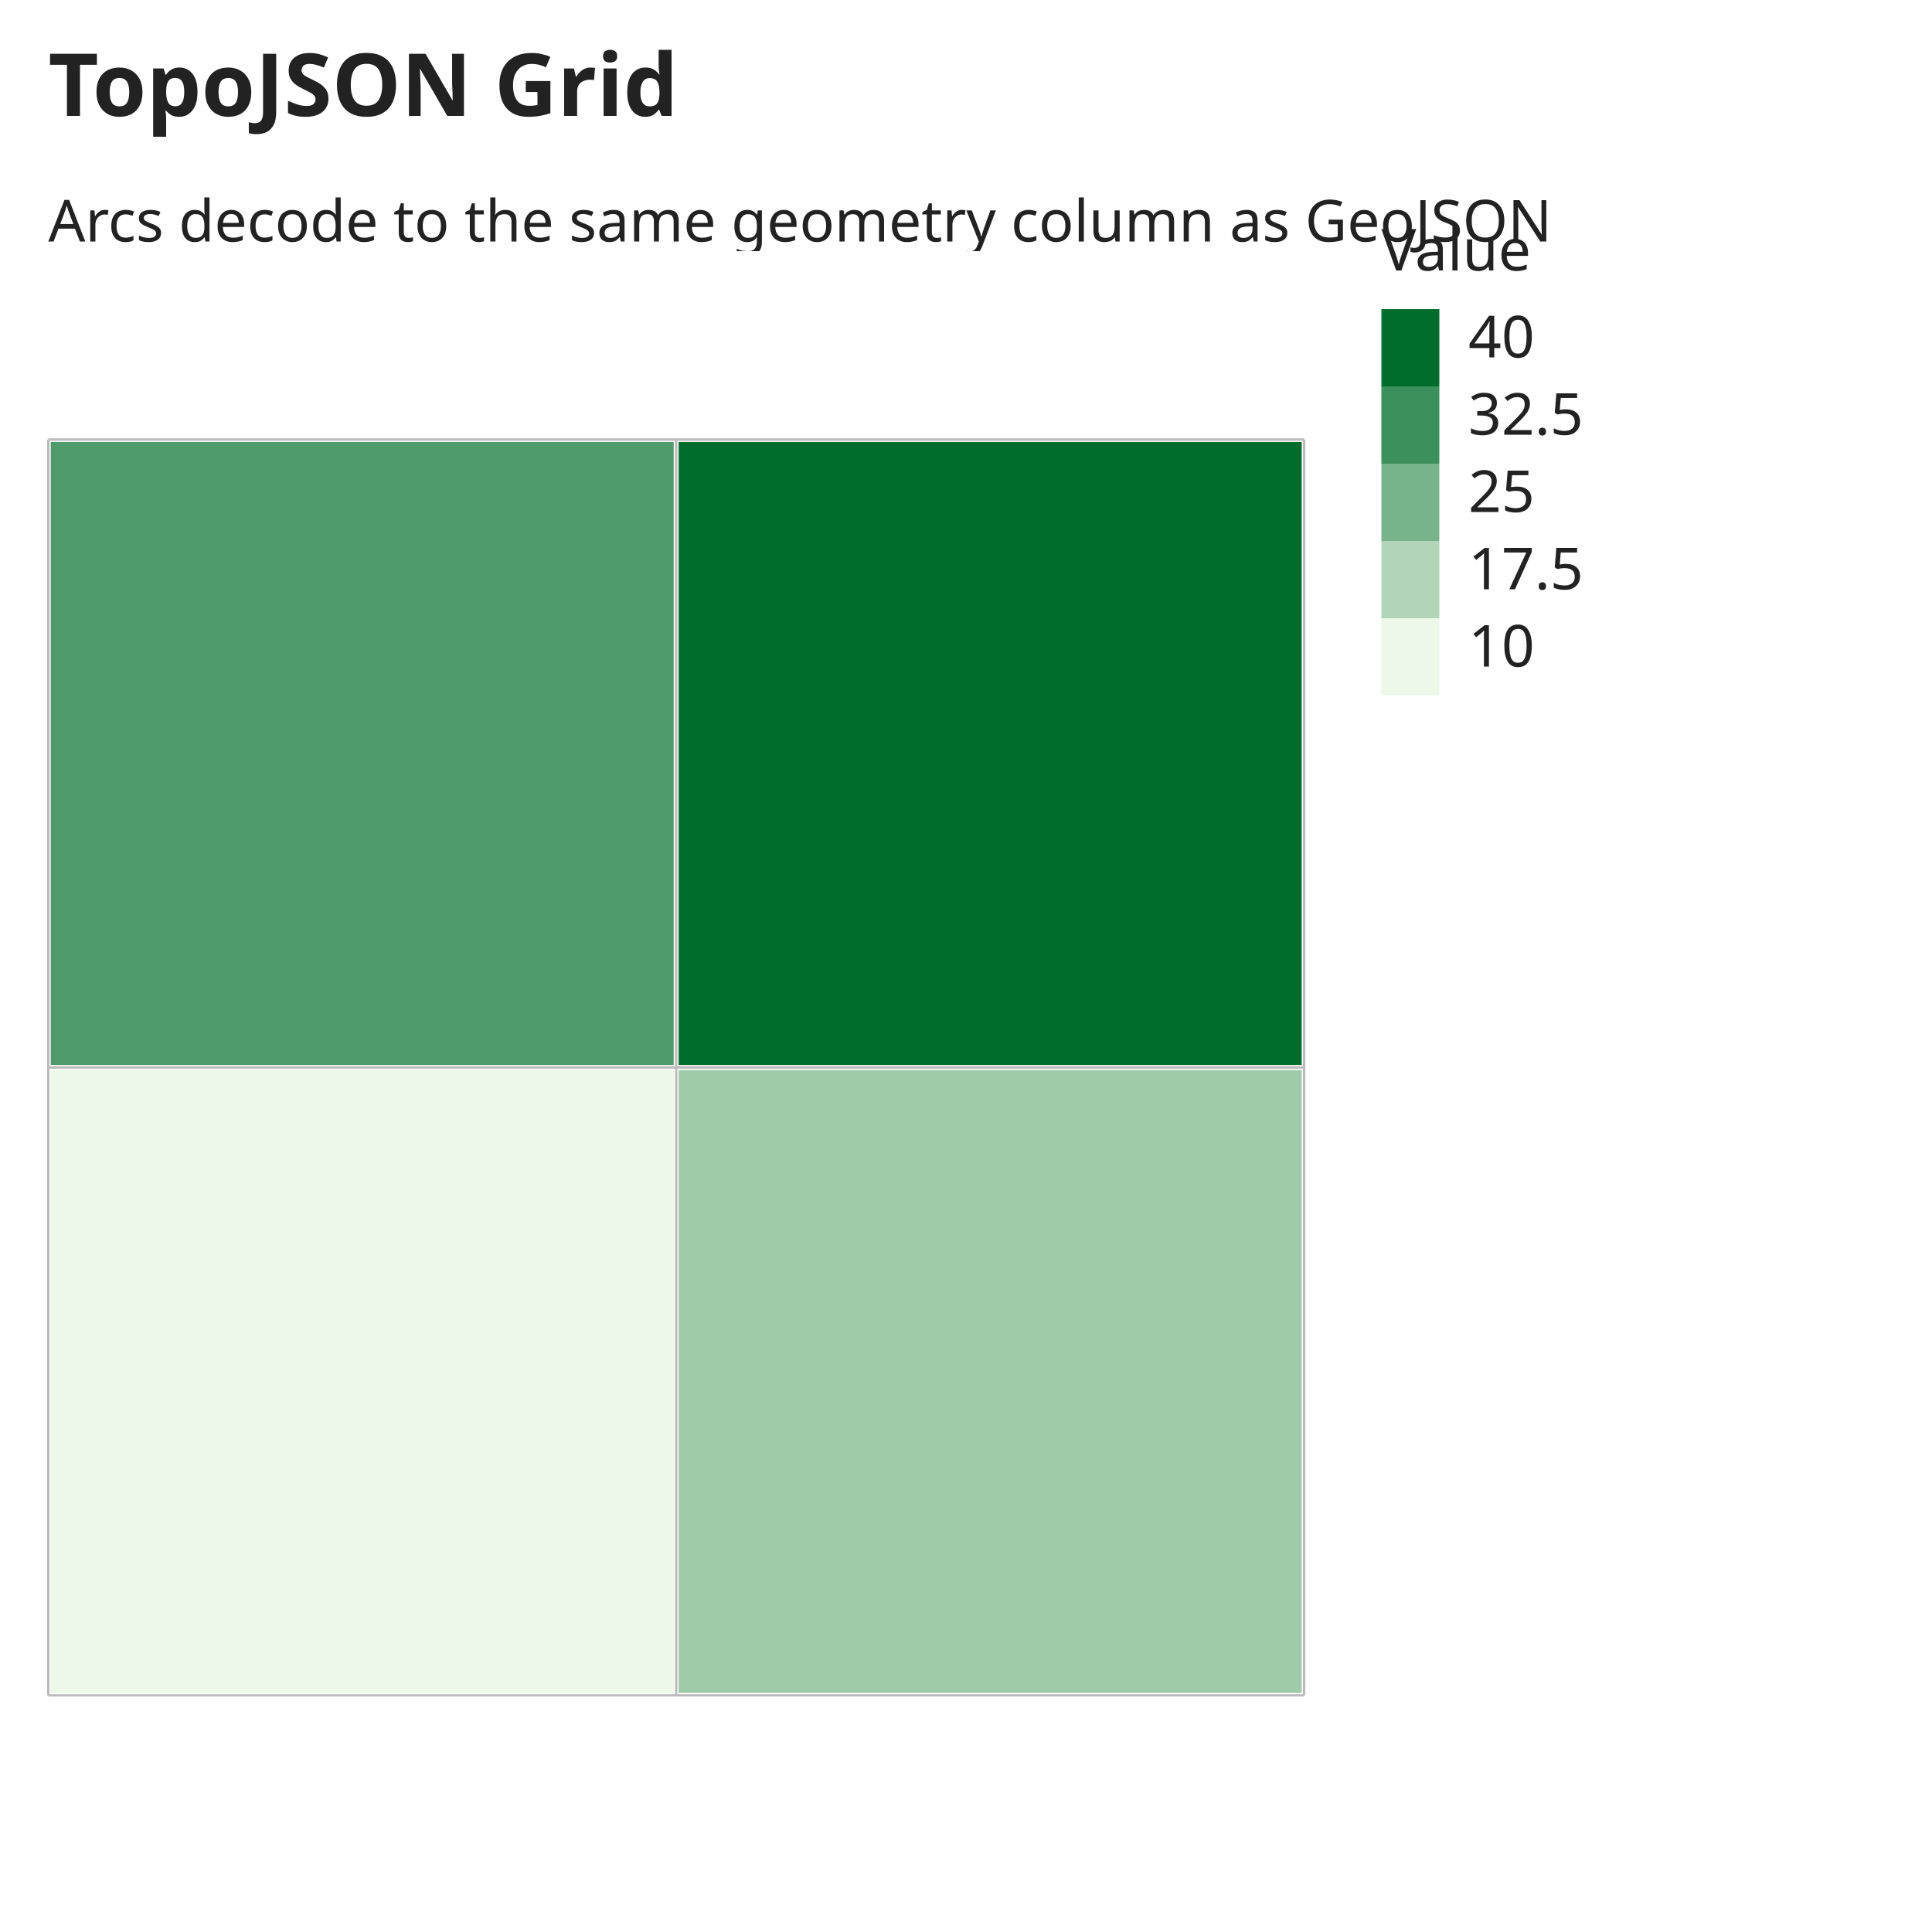
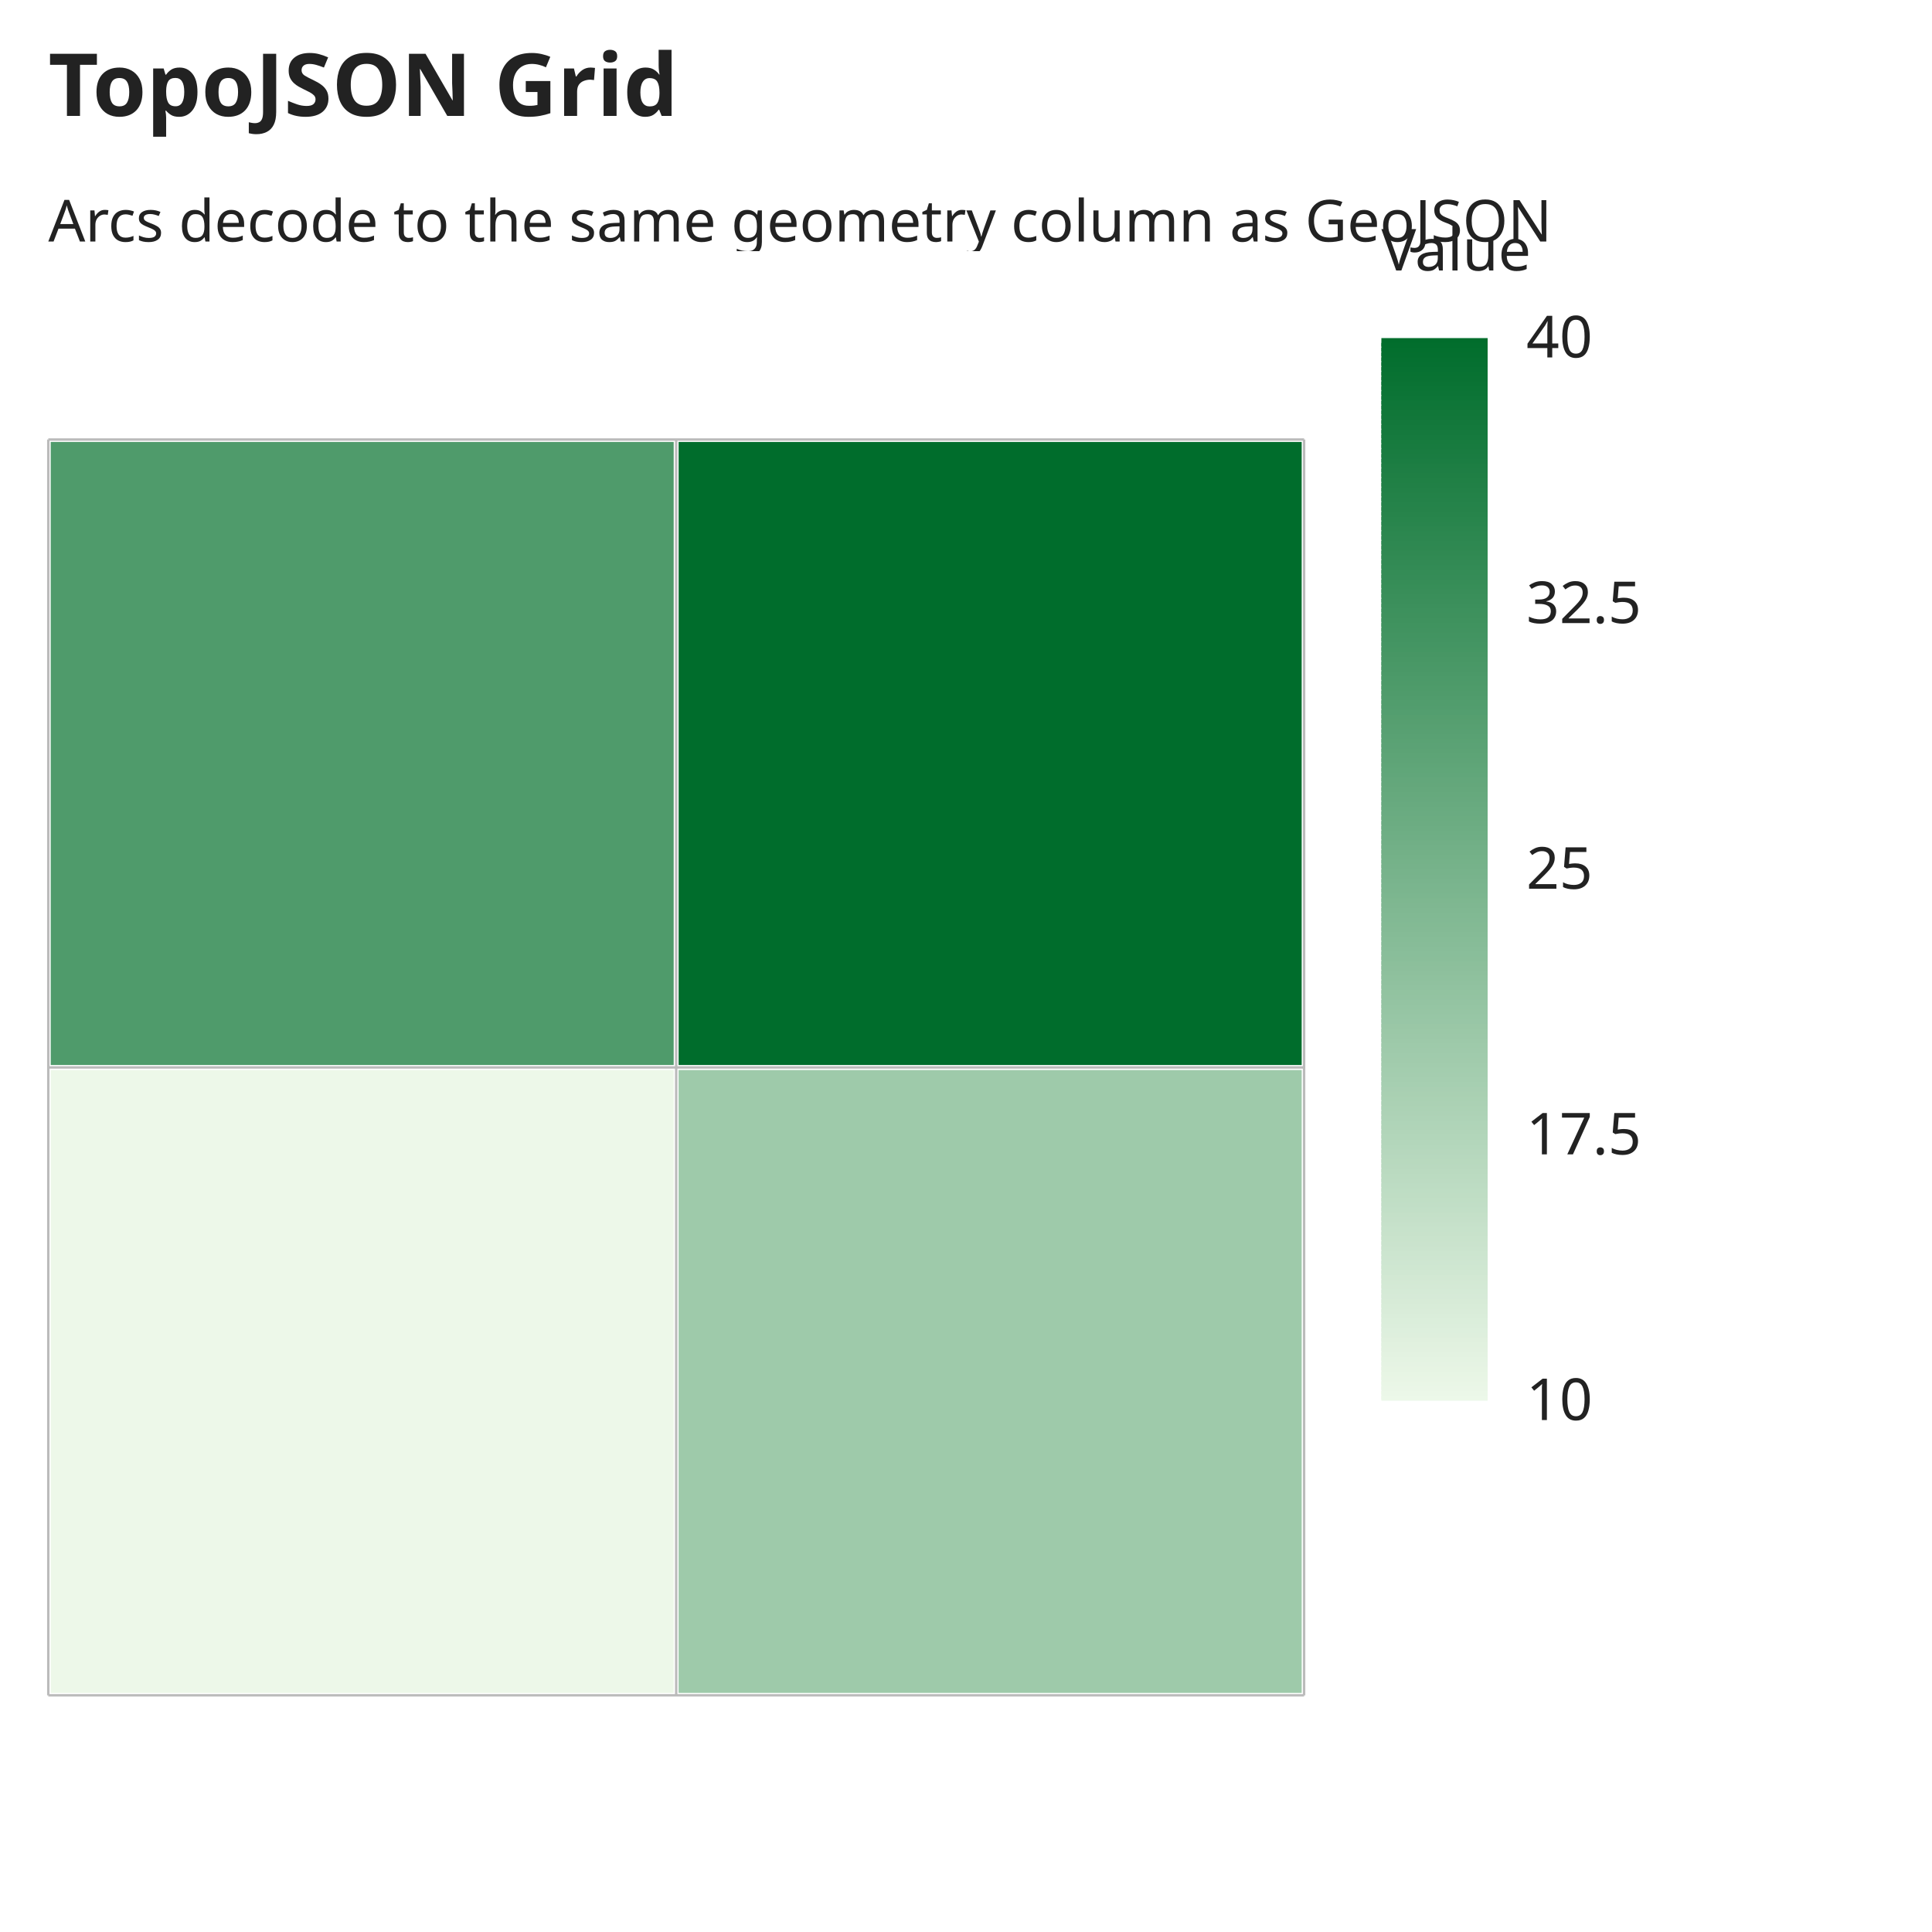
<svg xmlns="http://www.w3.org/2000/svg" width="400" height="400" viewBox="0 0 400 400" role="img" aria-label="TopoJSON Grid">
  <rect class="algraf-background" x="0" y="0" width="400" height="400" fill="#ffffff" />
  <text class="algraf-title" x="10" y="24" font-family="system-ui, sans-serif" font-size="18" font-weight="600" fill="#222222">TopoJSON Grid</text>
  <text class="algraf-subtitle" x="10" y="50" font-family="system-ui, sans-serif" font-size="12" fill="#222222">Arcs decode to the same geometry column as GeoJSON</text>
  <rect class="algraf-plot-area" x="10" y="52" width="260" height="338" fill="#ffffff" />
  <g class="algraf-layer algraf-geom-geo">
    <path d="M10 351L140 351L140 221L10 221L10 351Z" fill="#edf8e9" fill-rule="evenodd" stroke="#ffffff" stroke-width="1" />
    <path d="M140 351L270 351L270 221L140 221L140 351Z" fill="#9ecaaa" fill-rule="evenodd" stroke="#ffffff" stroke-width="1" />
    <path d="M10 221L140 221L140 91L10 91L10 221Z" fill="#4f9b6b" fill-rule="evenodd" stroke="#ffffff" stroke-width="1" />
    <path d="M140 221L270 221L270 91L140 91L140 221Z" fill="#006d2c" fill-rule="evenodd" stroke="#ffffff" stroke-width="1" />
  </g>
  <g class="algraf-layer algraf-geom-graticule">
    <path d="M10 351L10 346.667L10 342.333L10 338L10 333.667L10 329.333L10 325L10 320.667L10 316.333L10 312L10 307.667L10 303.333L10 299L10 294.667L10 290.333L10 286L10 281.667L10 277.333L10 273L10 268.667L10 264.333L10 260L10 255.667L10 251.333L10 247L10 242.667L10 238.333L10 234L10 229.667L10 225.333L10 221L10 216.667L10 212.333L10 208L10 203.667L10 199.333L10 195L10 190.667L10 186.333L10 182L10 177.667L10 173.333L10 169L10 164.667L10 160.333L10 156L10 151.667L10 147.333L10 143L10 138.667L10 134.333L10 130L10 125.667L10 121.333L10 117L10 112.667L10 108.333L10 104L10 99.667L10 95.333L10 91M140 351L140 346.667L140 342.333L140 338L140 333.667L140 329.333L140 325L140 320.667L140 316.333L140 312L140 307.667L140 303.333L140 299L140 294.667L140 290.333L140 286L140 281.667L140 277.333L140 273L140 268.667L140 264.333L140 260L140 255.667L140 251.333L140 247L140 242.667L140 238.333L140 234L140 229.667L140 225.333L140 221L140 216.667L140 212.333L140 208L140 203.667L140 199.333L140 195L140 190.667L140 186.333L140 182L140 177.667L140 173.333L140 169L140 164.667L140 160.333L140 156L140 151.667L140 147.333L140 143L140 138.667L140 134.333L140 130L140 125.667L140 121.333L140 117L140 112.667L140 108.333L140 104L140 99.667L140 95.333L140 91M270 351L270 346.667L270 342.333L270 338L270 333.667L270 329.333L270 325L270 320.667L270 316.333L270 312L270 307.667L270 303.333L270 299L270 294.667L270 290.333L270 286L270 281.667L270 277.333L270 273L270 268.667L270 264.333L270 260L270 255.667L270 251.333L270 247L270 242.667L270 238.333L270 234L270 229.667L270 225.333L270 221L270 216.667L270 212.333L270 208L270 203.667L270 199.333L270 195L270 190.667L270 186.333L270 182L270 177.667L270 173.333L270 169L270 164.667L270 160.333L270 156L270 151.667L270 147.333L270 143L270 138.667L270 134.333L270 130L270 125.667L270 121.333L270 117L270 112.667L270 108.333L270 104L270 99.667L270 95.333L270 91M10 351L14.333 351L18.667 351L23 351L27.333 351L31.667 351L36 351L40.333 351L44.667 351L49 351L53.333 351L57.667 351L62 351L66.333 351L70.667 351L75 351L79.333 351L83.667 351L88 351L92.333 351L96.667 351L101 351L105.333 351L109.667 351L114 351L118.333 351L122.667 351L127 351L131.333 351L135.667 351L140 351L144.333 351L148.667 351L153 351L157.333 351L161.667 351L166 351L170.333 351L174.667 351L179 351L183.333 351L187.667 351L192 351L196.333 351L200.667 351L205 351L209.333 351L213.667 351L218 351L222.333 351L226.667 351L231 351L235.333 351L239.667 351L244 351L248.333 351L252.667 351L257 351L261.333 351L265.667 351L270 351M10 221L14.333 221L18.667 221L23 221L27.333 221L31.667 221L36 221L40.333 221L44.667 221L49 221L53.333 221L57.667 221L62 221L66.333 221L70.667 221L75 221L79.333 221L83.667 221L88 221L92.333 221L96.667 221L101 221L105.333 221L109.667 221L114 221L118.333 221L122.667 221L127 221L131.333 221L135.667 221L140 221L144.333 221L148.667 221L153 221L157.333 221L161.667 221L166 221L170.333 221L174.667 221L179 221L183.333 221L187.667 221L192 221L196.333 221L200.667 221L205 221L209.333 221L213.667 221L218 221L222.333 221L226.667 221L231 221L235.333 221L239.667 221L244 221L248.333 221L252.667 221L257 221L261.333 221L265.667 221L270 221M10 91L14.333 91L18.667 91L23 91L27.333 91L31.667 91L36 91L40.333 91L44.667 91L49 91L53.333 91L57.667 91L62 91L66.333 91L70.667 91L75 91L79.333 91L83.667 91L88 91L92.333 91L96.667 91L101 91L105.333 91L109.667 91L114 91L118.333 91L122.667 91L127 91L131.333 91L135.667 91L140 91L144.333 91L148.667 91L153 91L157.333 91L161.667 91L166 91L170.333 91L174.667 91L179 91L183.333 91L187.667 91L192 91L196.333 91L200.667 91L205 91L209.333 91L213.667 91L218 91L222.333 91L226.667 91L231 91L235.333 91L239.667 91L244 91L248.333 91L252.667 91L257 91L261.333 91L265.667 91L270 91" fill="none" stroke="#bbbbbb" stroke-width="0.5" />
  </g>
  <g class="algraf-legends">
    <text x="286" y="56" text-anchor="start" font-family="system-ui, sans-serif" font-size="12" fill="#222222">Value</text>
-     <rect x="286" y="64" width="12" height="16" fill="#006d2c" />
-     <text x="304" y="74" text-anchor="start" font-family="system-ui, sans-serif" font-size="12" fill="#222222">40</text>
-     <rect x="286" y="80" width="12" height="16" fill="#3b905b" />
-     <text x="304" y="90" text-anchor="start" font-family="system-ui, sans-serif" font-size="12" fill="#222222">32.5</text>
-     <rect x="286" y="96" width="12" height="16" fill="#77b38b" />
-     <text x="304" y="106" text-anchor="start" font-family="system-ui, sans-serif" font-size="12" fill="#222222">25</text>
-     <rect x="286" y="112" width="12" height="16" fill="#b2d5ba" />
-     <text x="304" y="122" text-anchor="start" font-family="system-ui, sans-serif" font-size="12" fill="#222222">17.5</text>
-     <rect x="286" y="128" width="12" height="16" fill="#edf8e9" />
-     <text x="304" y="138" text-anchor="start" font-family="system-ui, sans-serif" font-size="12" fill="#222222">10</text>
+     <rect x="286" y="70" width="22" height="1.75" fill="#016d2c" />
+     <rect x="286" y="71" width="22" height="1.75" fill="#026e2d" />
+     <rect x="286" y="72" width="22" height="1.75" fill="#036f2e" />
+     <rect x="286" y="73" width="22" height="1.75" fill="#046f2f" />
+     <rect x="286" y="74" width="22" height="1.75" fill="#057030" />
+     <rect x="286" y="75" width="22" height="1.75" fill="#067031" />
+     <rect x="286" y="76" width="22" height="1.75" fill="#077132" />
+     <rect x="286" y="77" width="22" height="1.75" fill="#087232" />
+     <rect x="286" y="78" width="22" height="1.75" fill="#097233" />
+     <rect x="286" y="79" width="22" height="1.75" fill="#0a7334" />
+     <rect x="286" y="80" width="22" height="1.75" fill="#0b7435" />
+     <rect x="286" y="81" width="22" height="1.75" fill="#0c7436" />
+     <rect x="286" y="82" width="22" height="1.75" fill="#0d7537" />
+     <rect x="286" y="83" width="22" height="1.75" fill="#0f7638" />
+     <rect x="286" y="84" width="22" height="1.75" fill="#107638" />
+     <rect x="286" y="85" width="22" height="1.75" fill="#117739" />
+     <rect x="286" y="86" width="22" height="1.75" fill="#12773a" />
+     <rect x="286" y="87" width="22" height="1.75" fill="#13783b" />
+     <rect x="286" y="88" width="22" height="1.75" fill="#14793c" />
+     <rect x="286" y="89" width="22" height="1.75" fill="#15793d" />
+     <rect x="286" y="90" width="22" height="1.75" fill="#167a3e" />
+     <rect x="286" y="91" width="22" height="1.75" fill="#177b3e" />
+     <rect x="286" y="92" width="22" height="1.75" fill="#187b3f" />
+     <rect x="286" y="93" width="22" height="1.75" fill="#197c40" />
+     <rect x="286" y="94" width="22" height="1.75" fill="#1a7c41" />
+     <rect x="286" y="95" width="22" height="1.75" fill="#1b7d42" />
+     <rect x="286" y="96" width="22" height="1.75" fill="#1d7e43" />
+     <rect x="286" y="97" width="22" height="1.75" fill="#1e7e44" />
+     <rect x="286" y="98" width="22" height="1.75" fill="#1f7f44" />
+     <rect x="286" y="99" width="22" height="1.75" fill="#208045" />
+     <rect x="286" y="100" width="22" height="1.75" fill="#218046" />
+     <rect x="286" y="101" width="22" height="1.75" fill="#228147" />
+     <rect x="286" y="102" width="22" height="1.75" fill="#238248" />
+     <rect x="286" y="103" width="22" height="1.75" fill="#248249" />
+     <rect x="286" y="104" width="22" height="1.75" fill="#25834a" />
+     <rect x="286" y="105" width="22" height="1.75" fill="#26834a" />
+     <rect x="286" y="106" width="22" height="1.75" fill="#27844b" />
+     <rect x="286" y="107" width="22" height="1.75" fill="#28854c" />
+     <rect x="286" y="108" width="22" height="1.75" fill="#29854d" />
+     <rect x="286" y="109" width="22" height="1.75" fill="#2b864e" />
+     <rect x="286" y="110" width="22" height="1.75" fill="#2c874f" />
+     <rect x="286" y="111" width="22" height="1.75" fill="#2d8750" />
+     <rect x="286" y="112" width="22" height="1.75" fill="#2e8851" />
+     <rect x="286" y="113" width="22" height="1.75" fill="#2f8851" />
+     <rect x="286" y="114" width="22" height="1.75" fill="#308952" />
+     <rect x="286" y="115" width="22" height="1.75" fill="#318a53" />
+     <rect x="286" y="116" width="22" height="1.75" fill="#328a54" />
+     <rect x="286" y="117" width="22" height="1.75" fill="#338b55" />
+     <rect x="286" y="118" width="22" height="1.75" fill="#348c56" />
+     <rect x="286" y="119" width="22" height="1.75" fill="#358c57" />
+     <rect x="286" y="120" width="22" height="1.75" fill="#368d57" />
+     <rect x="286" y="121" width="22" height="1.75" fill="#378e58" />
+     <rect x="286" y="122" width="22" height="1.75" fill="#398e59" />
+     <rect x="286" y="123" width="22" height="1.75" fill="#3a8f5a" />
+     <rect x="286" y="124" width="22" height="1.75" fill="#3b8f5b" />
+     <rect x="286" y="125" width="22" height="1.75" fill="#3c905c" />
+     <rect x="286" y="126" width="22" height="1.75" fill="#3d915d" />
+     <rect x="286" y="127" width="22" height="1.75" fill="#3e915d" />
+     <rect x="286" y="128" width="22" height="1.75" fill="#3f925e" />
+     <rect x="286" y="129" width="22" height="1.75" fill="#40935f" />
+     <rect x="286" y="130" width="22" height="1.75" fill="#419360" />
+     <rect x="286" y="131" width="22" height="1.75" fill="#429461" />
+     <rect x="286" y="132" width="22" height="1.75" fill="#439462" />
+     <rect x="286" y="133" width="22" height="1.75" fill="#449563" />
+     <rect x="286" y="134" width="22" height="1.75" fill="#459663" />
+     <rect x="286" y="135" width="22" height="1.75" fill="#479664" />
+     <rect x="286" y="136" width="22" height="1.75" fill="#489765" />
+     <rect x="286" y="137" width="22" height="1.75" fill="#499866" />
+     <rect x="286" y="138" width="22" height="1.75" fill="#4a9867" />
+     <rect x="286" y="139" width="22" height="1.75" fill="#4b9968" />
+     <rect x="286" y="140" width="22" height="1.75" fill="#4c9a69" />
+     <rect x="286" y="141" width="22" height="1.75" fill="#4d9a69" />
+     <rect x="286" y="142" width="22" height="1.75" fill="#4e9b6a" />
+     <rect x="286" y="143" width="22" height="1.75" fill="#4f9b6b" />
+     <rect x="286" y="144" width="22" height="1.75" fill="#509c6c" />
+     <rect x="286" y="145" width="22" height="1.75" fill="#519d6d" />
+     <rect x="286" y="146" width="22" height="1.75" fill="#529d6e" />
+     <rect x="286" y="147" width="22" height="1.75" fill="#539e6f" />
+     <rect x="286" y="148" width="22" height="1.75" fill="#559f6f" />
+     <rect x="286" y="149" width="22" height="1.75" fill="#569f70" />
+     <rect x="286" y="150" width="22" height="1.75" fill="#57a071" />
+     <rect x="286" y="151" width="22" height="1.75" fill="#58a072" />
+     <rect x="286" y="152" width="22" height="1.75" fill="#59a173" />
+     <rect x="286" y="153" width="22" height="1.75" fill="#5aa274" />
+     <rect x="286" y="154" width="22" height="1.75" fill="#5ba275" />
+     <rect x="286" y="155" width="22" height="1.75" fill="#5ca375" />
+     <rect x="286" y="156" width="22" height="1.75" fill="#5da476" />
+     <rect x="286" y="157" width="22" height="1.75" fill="#5ea477" />
+     <rect x="286" y="158" width="22" height="1.75" fill="#5fa578" />
+     <rect x="286" y="159" width="22" height="1.75" fill="#60a679" />
+     <rect x="286" y="160" width="22" height="1.75" fill="#61a67a" />
+     <rect x="286" y="161" width="22" height="1.75" fill="#63a77b" />
+     <rect x="286" y="162" width="22" height="1.75" fill="#64a77b" />
+     <rect x="286" y="163" width="22" height="1.75" fill="#65a87c" />
+     <rect x="286" y="164" width="22" height="1.75" fill="#66a97d" />
+     <rect x="286" y="165" width="22" height="1.75" fill="#67a97e" />
+     <rect x="286" y="166" width="22" height="1.75" fill="#68aa7f" />
+     <rect x="286" y="167" width="22" height="1.75" fill="#69ab80" />
+     <rect x="286" y="168" width="22" height="1.75" fill="#6aab81" />
+     <rect x="286" y="169" width="22" height="1.75" fill="#6bac81" />
+     <rect x="286" y="170" width="22" height="1.75" fill="#6cac82" />
+     <rect x="286" y="171" width="22" height="1.75" fill="#6dad83" />
+     <rect x="286" y="172" width="22" height="1.75" fill="#6eae84" />
+     <rect x="286" y="173" width="22" height="1.75" fill="#6fae85" />
+     <rect x="286" y="174" width="22" height="1.75" fill="#71af86" />
+     <rect x="286" y="175" width="22" height="1.75" fill="#72b087" />
+     <rect x="286" y="176" width="22" height="1.75" fill="#73b087" />
+     <rect x="286" y="177" width="22" height="1.75" fill="#74b188" />
+     <rect x="286" y="178" width="22" height="1.75" fill="#75b289" />
+     <rect x="286" y="179" width="22" height="1.75" fill="#76b28a" />
+     <rect x="286" y="180" width="22" height="1.75" fill="#77b38b" />
+     <rect x="286" y="181" width="22" height="1.75" fill="#78b38c" />
+     <rect x="286" y="182" width="22" height="1.75" fill="#79b48d" />
+     <rect x="286" y="183" width="22" height="1.75" fill="#7ab58e" />
+     <rect x="286" y="184" width="22" height="1.75" fill="#7bb58e" />
+     <rect x="286" y="185" width="22" height="1.75" fill="#7cb68f" />
+     <rect x="286" y="186" width="22" height="1.75" fill="#7eb790" />
+     <rect x="286" y="187" width="22" height="1.75" fill="#7fb791" />
+     <rect x="286" y="188" width="22" height="1.75" fill="#80b892" />
+     <rect x="286" y="189" width="22" height="1.75" fill="#81b993" />
+     <rect x="286" y="190" width="22" height="1.75" fill="#82b994" />
+     <rect x="286" y="191" width="22" height="1.75" fill="#83ba94" />
+     <rect x="286" y="192" width="22" height="1.75" fill="#84ba95" />
+     <rect x="286" y="193" width="22" height="1.75" fill="#85bb96" />
+     <rect x="286" y="194" width="22" height="1.75" fill="#86bc97" />
+     <rect x="286" y="195" width="22" height="1.75" fill="#87bc98" />
+     <rect x="286" y="196" width="22" height="1.75" fill="#88bd99" />
+     <rect x="286" y="197" width="22" height="1.75" fill="#89be9a" />
+     <rect x="286" y="198" width="22" height="1.75" fill="#8abe9a" />
+     <rect x="286" y="199" width="22" height="1.75" fill="#8cbf9b" />
+     <rect x="286" y="200" width="22" height="1.75" fill="#8dbf9c" />
+     <rect x="286" y="201" width="22" height="1.75" fill="#8ec09d" />
+     <rect x="286" y="202" width="22" height="1.75" fill="#8fc19e" />
+     <rect x="286" y="203" width="22" height="1.75" fill="#90c19f" />
+     <rect x="286" y="204" width="22" height="1.75" fill="#91c2a0" />
+     <rect x="286" y="205" width="22" height="1.75" fill="#92c3a0" />
+     <rect x="286" y="206" width="22" height="1.75" fill="#93c3a1" />
+     <rect x="286" y="207" width="22" height="1.75" fill="#94c4a2" />
+     <rect x="286" y="208" width="22" height="1.75" fill="#95c5a3" />
+     <rect x="286" y="209" width="22" height="1.75" fill="#96c5a4" />
+     <rect x="286" y="210" width="22" height="1.75" fill="#97c6a5" />
+     <rect x="286" y="211" width="22" height="1.75" fill="#98c6a6" />
+     <rect x="286" y="212" width="22" height="1.75" fill="#9ac7a6" />
+     <rect x="286" y="213" width="22" height="1.75" fill="#9bc8a7" />
+     <rect x="286" y="214" width="22" height="1.75" fill="#9cc8a8" />
+     <rect x="286" y="215" width="22" height="1.75" fill="#9dc9a9" />
+     <rect x="286" y="216" width="22" height="1.75" fill="#9ecaaa" />
+     <rect x="286" y="217" width="22" height="1.75" fill="#9fcaab" />
+     <rect x="286" y="218" width="22" height="1.75" fill="#a0cbac" />
+     <rect x="286" y="219" width="22" height="1.75" fill="#a1cbac" />
+     <rect x="286" y="220" width="22" height="1.75" fill="#a2ccad" />
+     <rect x="286" y="221" width="22" height="1.75" fill="#a3cdae" />
+     <rect x="286" y="222" width="22" height="1.75" fill="#a4cdaf" />
+     <rect x="286" y="223" width="22" height="1.75" fill="#a5ceb0" />
+     <rect x="286" y="224" width="22" height="1.75" fill="#a6cfb1" />
+     <rect x="286" y="225" width="22" height="1.75" fill="#a8cfb2" />
+     <rect x="286" y="226" width="22" height="1.75" fill="#a9d0b2" />
+     <rect x="286" y="227" width="22" height="1.75" fill="#aad1b3" />
+     <rect x="286" y="228" width="22" height="1.75" fill="#abd1b4" />
+     <rect x="286" y="229" width="22" height="1.75" fill="#acd2b5" />
+     <rect x="286" y="230" width="22" height="1.75" fill="#add2b6" />
+     <rect x="286" y="231" width="22" height="1.75" fill="#aed3b7" />
+     <rect x="286" y="232" width="22" height="1.75" fill="#afd4b8" />
+     <rect x="286" y="233" width="22" height="1.75" fill="#b0d4b8" />
+     <rect x="286" y="234" width="22" height="1.75" fill="#b1d5b9" />
+     <rect x="286" y="235" width="22" height="1.75" fill="#b2d6ba" />
+     <rect x="286" y="236" width="22" height="1.75" fill="#b3d6bb" />
+     <rect x="286" y="237" width="22" height="1.75" fill="#b4d7bc" />
+     <rect x="286" y="238" width="22" height="1.75" fill="#b6d7bd" />
+     <rect x="286" y="239" width="22" height="1.75" fill="#b7d8be" />
+     <rect x="286" y="240" width="22" height="1.75" fill="#b8d9be" />
+     <rect x="286" y="241" width="22" height="1.75" fill="#b9d9bf" />
+     <rect x="286" y="242" width="22" height="1.75" fill="#badac0" />
+     <rect x="286" y="243" width="22" height="1.75" fill="#bbdbc1" />
+     <rect x="286" y="244" width="22" height="1.75" fill="#bcdbc2" />
+     <rect x="286" y="245" width="22" height="1.75" fill="#bddcc3" />
+     <rect x="286" y="246" width="22" height="1.75" fill="#beddc4" />
+     <rect x="286" y="247" width="22" height="1.75" fill="#bfddc4" />
+     <rect x="286" y="248" width="22" height="1.75" fill="#c0dec5" />
+     <rect x="286" y="249" width="22" height="1.75" fill="#c1dec6" />
+     <rect x="286" y="250" width="22" height="1.75" fill="#c2dfc7" />
+     <rect x="286" y="251" width="22" height="1.75" fill="#c4e0c8" />
+     <rect x="286" y="252" width="22" height="1.75" fill="#c5e0c9" />
+     <rect x="286" y="253" width="22" height="1.75" fill="#c6e1ca" />
+     <rect x="286" y="254" width="22" height="1.75" fill="#c7e2cb" />
+     <rect x="286" y="255" width="22" height="1.75" fill="#c8e2cb" />
+     <rect x="286" y="256" width="22" height="1.75" fill="#c9e3cc" />
+     <rect x="286" y="257" width="22" height="1.75" fill="#cae3cd" />
+     <rect x="286" y="258" width="22" height="1.75" fill="#cbe4ce" />
+     <rect x="286" y="259" width="22" height="1.75" fill="#cce5cf" />
+     <rect x="286" y="260" width="22" height="1.75" fill="#cde5d0" />
+     <rect x="286" y="261" width="22" height="1.75" fill="#cee6d1" />
+     <rect x="286" y="262" width="22" height="1.75" fill="#cfe7d1" />
+     <rect x="286" y="263" width="22" height="1.75" fill="#d0e7d2" />
+     <rect x="286" y="264" width="22" height="1.75" fill="#d2e8d3" />
+     <rect x="286" y="265" width="22" height="1.75" fill="#d3e9d4" />
+     <rect x="286" y="266" width="22" height="1.75" fill="#d4e9d5" />
+     <rect x="286" y="267" width="22" height="1.75" fill="#d5ead6" />
+     <rect x="286" y="268" width="22" height="1.75" fill="#d6ead7" />
+     <rect x="286" y="269" width="22" height="1.75" fill="#d7ebd7" />
+     <rect x="286" y="270" width="22" height="1.75" fill="#d8ecd8" />
+     <rect x="286" y="271" width="22" height="1.75" fill="#d9ecd9" />
+     <rect x="286" y="272" width="22" height="1.75" fill="#daedda" />
+     <rect x="286" y="273" width="22" height="1.75" fill="#dbeedb" />
+     <rect x="286" y="274" width="22" height="1.75" fill="#dceedc" />
+     <rect x="286" y="275" width="22" height="1.75" fill="#ddefdd" />
+     <rect x="286" y="276" width="22" height="1.75" fill="#deefdd" />
+     <rect x="286" y="277" width="22" height="1.75" fill="#e0f0de" />
+     <rect x="286" y="278" width="22" height="1.75" fill="#e1f1df" />
+     <rect x="286" y="279" width="22" height="1.75" fill="#e2f1e0" />
+     <rect x="286" y="280" width="22" height="1.75" fill="#e3f2e1" />
+     <rect x="286" y="281" width="22" height="1.75" fill="#e4f3e2" />
+     <rect x="286" y="282" width="22" height="1.75" fill="#e5f3e3" />
+     <rect x="286" y="283" width="22" height="1.75" fill="#e6f4e3" />
+     <rect x="286" y="284" width="22" height="1.75" fill="#e7f5e4" />
+     <rect x="286" y="285" width="22" height="1.75" fill="#e8f5e5" />
+     <rect x="286" y="286" width="22" height="1.75" fill="#e9f6e6" />
+     <rect x="286" y="287" width="22" height="1.75" fill="#eaf6e7" />
+     <rect x="286" y="288" width="22" height="1.75" fill="#ebf7e8" />
+     <rect x="286" y="289" width="22" height="1" fill="#ecf8e9" />
+     <text x="316" y="294" text-anchor="start" font-family="system-ui, sans-serif" font-size="12" fill="#222222">10</text>
+     <text x="316" y="239" text-anchor="start" font-family="system-ui, sans-serif" font-size="12" fill="#222222">17.5</text>
+     <text x="316" y="184" text-anchor="start" font-family="system-ui, sans-serif" font-size="12" fill="#222222">25</text>
+     <text x="316" y="129" text-anchor="start" font-family="system-ui, sans-serif" font-size="12" fill="#222222">32.5</text>
+     <text x="316" y="74" text-anchor="start" font-family="system-ui, sans-serif" font-size="12" fill="#222222">40</text>
  </g>
</svg>
